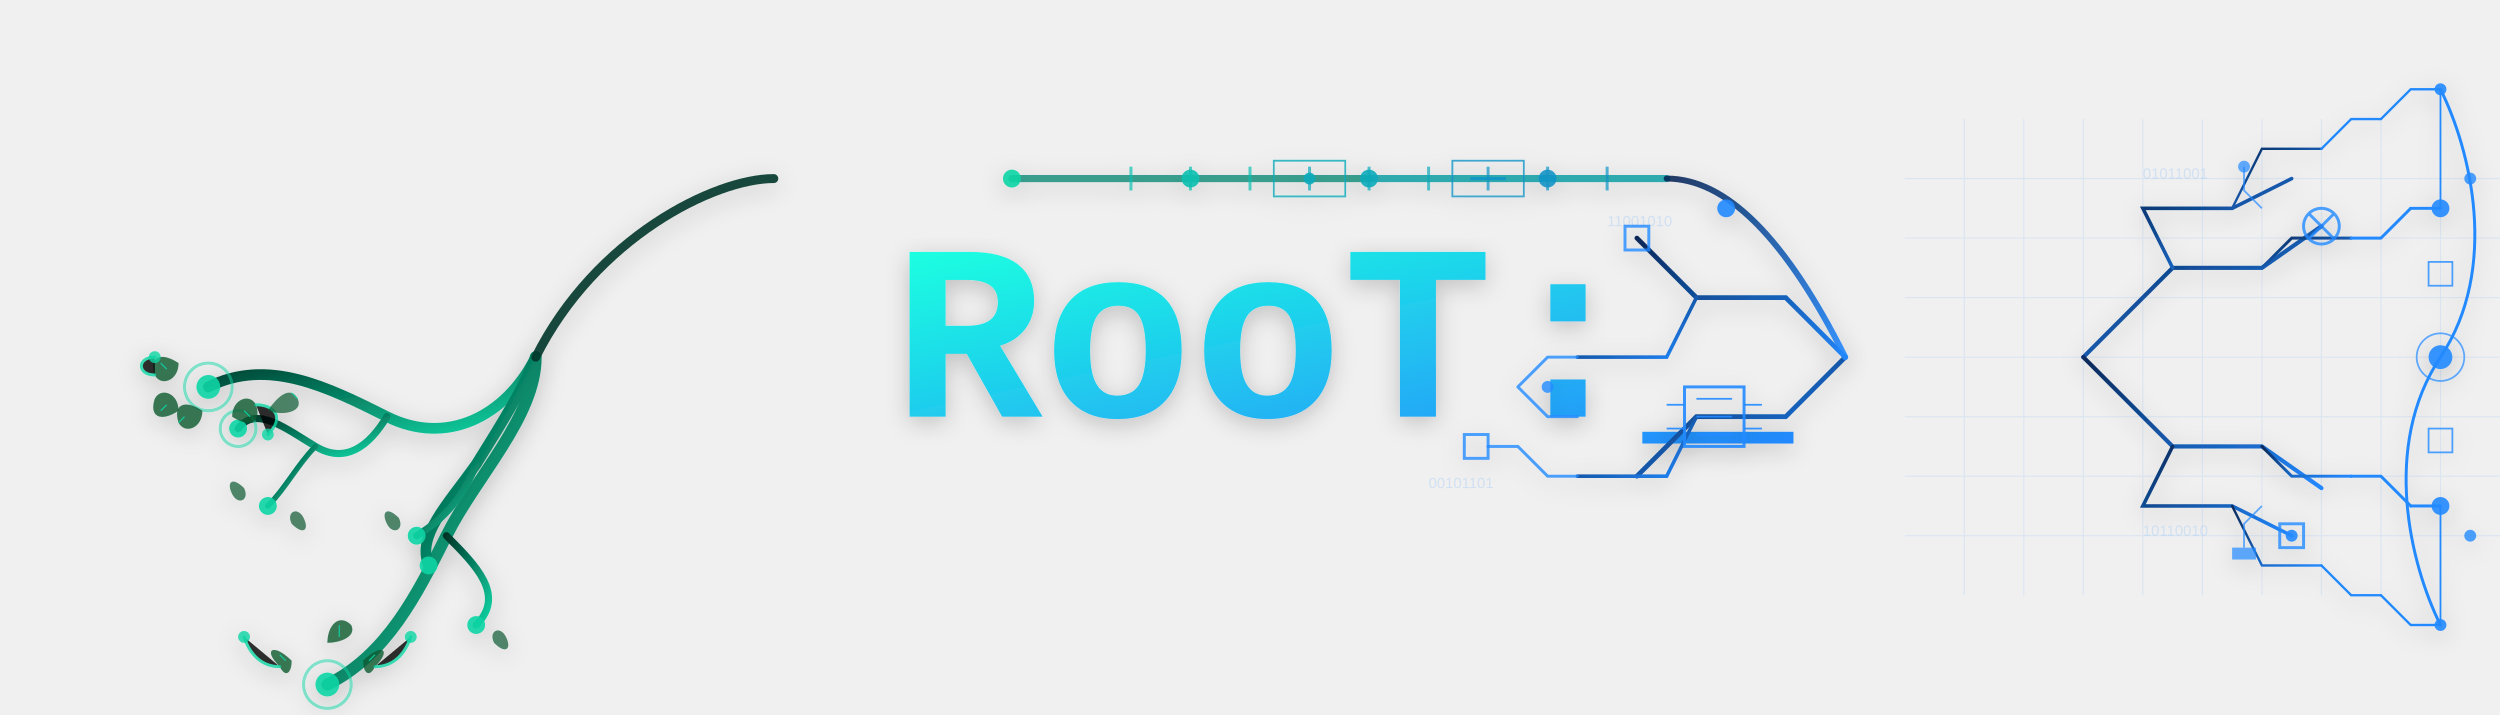
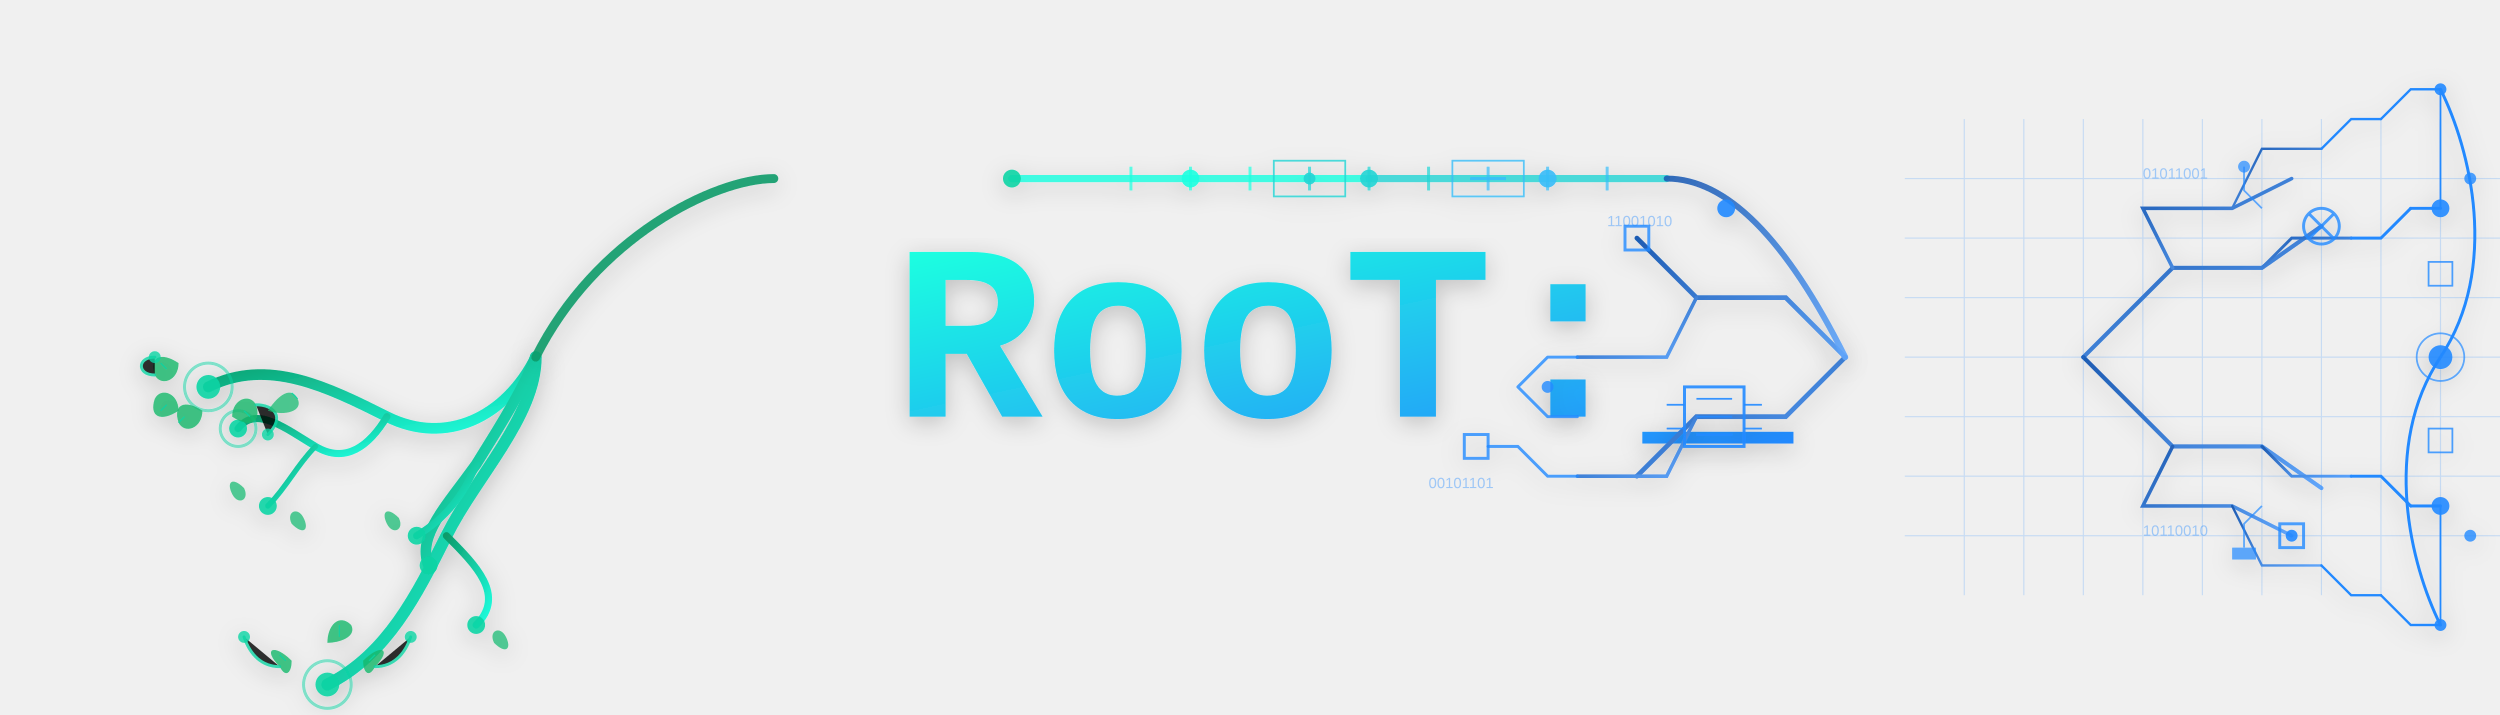
<svg xmlns="http://www.w3.org/2000/svg" viewBox="0 0 420 120">
  <defs>
    <linearGradient id="textGradient" x1="0%" y1="0%" x2="100%" y2="100%">
      <stop offset="0%" stop-color="#1dffe0" />
      <stop offset="100%" stop-color="#2389ff" />
    </linearGradient>
    <linearGradient id="organicGradient" x1="0%" y1="0%" x2="100%" y2="100%">
-       <stop offset="0%" stop-color="#043628" />
-       <stop offset="100%" stop-color="#09d4a4" />
+       <stop offset="0%" stop-color="#0d9b6a" />
+       <stop offset="100%" stop-color="#1dffe0" />
    </linearGradient>
    <linearGradient id="techGradient" x1="0%" y1="0%" x2="100%" y2="100%">
-       <stop offset="0%" stop-color="#072858" />
-       <stop offset="100%" stop-color="#2389ff" />
+       <stop offset="0%" stop-color="#1e5cb3" />
+       <stop offset="100%" stop-color="#60a5fa" />
    </linearGradient>
    <filter id="softShadow" x="-10%" y="-10%" width="120%" height="140%">
      <feGaussianBlur in="SourceAlpha" stdDeviation="2" />
      <feOffset dx="0" dy="1" result="offsetblur" />
      <feComponentTransfer>
        <feFuncA type="linear" slope="0.2" />
      </feComponentTransfer>
      <feMerge>
        <feMergeNode />
        <feMergeNode in="SourceGraphic" />
      </feMerge>
    </filter>
    <filter id="subtleGlow" x="-20%" y="-20%" width="140%" height="140%">
      <feGaussianBlur stdDeviation="1" result="blur" />
      <feComposite in="SourceGraphic" in2="blur" operator="over" />
    </filter>
    <pattern id="subtleTexture" patternUnits="userSpaceOnUse" width="100" height="100" patternTransform="scale(0.15)">
      <rect width="100" height="100" fill="none" />
      <path d="M0,50 L100,50 M50,0 L50,100" stroke="#ffffff" stroke-width="0.5" opacity="0.03" />
    </pattern>
  </defs>
  <rect width="400" height="120" fill="url(#subtleTexture)" opacity="0.5" />
  <g filter="url(#softShadow)">
    <text x="150" y="70" font-family="'Courier New', monospace" font-size="42" font-weight="bold" fill="url(#textGradient)">RooT:_</text>
    <line x1="150" y1="76" x2="265" y2="76" stroke="url(#textGradient)" stroke-width="0.8" opacity="0.7" />
  </g>
  <g filter="url(#softShadow)">
    <path d="M90 60 C90 70, 80 80, 75 90 C70 100, 65 110, 55 115" stroke="url(#organicGradient)" stroke-width="2" fill="none" stroke-linecap="round" />
    <path d="M90 60 C85 70, 75 75, 65 70 C55 65, 45 60, 35 65" stroke="url(#organicGradient)" stroke-width="1.8" fill="none" stroke-linecap="round" />
    <path d="M65 70 C62 75, 58 78, 53 75 C48 72, 43 68, 40 72" stroke="url(#organicGradient)" stroke-width="1.2" fill="none" stroke-linecap="round" />
    <path d="M53 75 C50 78, 48 82, 45 85" stroke="url(#organicGradient)" stroke-width="0.9" fill="none" stroke-linecap="round" />
    <path d="M90 60 C88 65, 85 70, 80 78 C75 85, 70 90, 72 95" stroke="url(#organicGradient)" stroke-width="1.8" fill="none" stroke-linecap="round" />
    <path d="M80 78 C78 83, 75 87, 70 90" stroke="url(#organicGradient)" stroke-width="1.2" fill="none" stroke-linecap="round" />
    <path d="M75 90 C80 95, 85 100, 80 105" stroke="url(#organicGradient)" stroke-width="1.2" fill="none" stroke-linecap="round" />
    <circle cx="35" cy="65" r="2" fill="#09d4a4" opacity="0.9" />
    <circle cx="35" cy="65" r="4" stroke="#09d4a4" stroke-width="0.5" fill="none" opacity="0.5" />
    <circle cx="40" cy="72" r="1.5" fill="#09d4a4" opacity="0.9" />
    <circle cx="40" cy="72" r="3" stroke="#09d4a4" stroke-width="0.5" fill="none" opacity="0.5" />
    <circle cx="45" cy="85" r="1.5" fill="#09d4a4" opacity="0.9" />
    <circle cx="70" cy="90" r="1.5" fill="#09d4a4" opacity="0.9" />
    <circle cx="80" cy="105" r="1.5" fill="#09d4a4" opacity="0.9" />
    <circle cx="55" cy="115" r="2" fill="#09d4a4" opacity="0.9" />
    <circle cx="55" cy="115" r="4" stroke="#09d4a4" stroke-width="0.5" fill="none" opacity="0.5" />
    <circle cx="72" cy="95" r="1.5" fill="#09d4a4" opacity="0.9" />
    <g transform="translate(35, 65)">
-       <path d="M-5,-4 C-8,-6 -10,-5 -9,-2 C-8,0 -5,-1 -5,-4" fill="#075a32" opacity="0.8" />
-       <path d="M-5,4 C-8,6 -10,5 -9,2 C-8,0 -5,1 -5,4" fill="#075a32" opacity="0.8" />
-       <path d="M4,5 C7,7 9,6 8,3 C7,1 4,2 4,5" fill="#075a32" opacity="0.8" />
+       <path d="M-5,-4 C-8,-6 -10,-5 -9,-2 C-8,0 -5,-1 -5,-4" fill="#15b86c" opacity="0.8" />
+       <path d="M-5,4 C-8,6 -10,5 -9,2 C-8,0 -5,1 -5,4" fill="#15b86c" opacity="0.8" />
+       <path d="M4,5 C7,7 9,6 8,3 C7,1 4,2 4,5" fill="#15b86c" opacity="0.8" />
      <path d="M-8,-4 L-7,-3" stroke="#09d4a4" stroke-width="0.2" opacity="0.9" />
      <path d="M-8,4 L-7,3" stroke="#09d4a4" stroke-width="0.2" opacity="0.9" />
      <path d="M7,5 L6,4" stroke="#09d4a4" stroke-width="0.2" opacity="0.9" />
      <path d="M-9,-2 C-12,-2 -12,-5 -9,-5" stroke="#09d4a4" stroke-width="0.5" opacity="0.8" stroke-linecap="round" />
      <circle cx="-9" cy="-5" r="1" fill="#09d4a4" opacity="0.8" />
      <path d="M8,3 C11,3 13,5 10,8" stroke="#09d4a4" stroke-width="0.5" opacity="0.8" stroke-linecap="round" />
      <circle cx="10" cy="8" r="1" fill="#09d4a4" opacity="0.8" />
    </g>
    <g transform="translate(55, 115)">
-       <path d="M-6,-4 C-9,-7 -11,-6 -8,-3 C-7,-1 -6,-2 -6,-4" fill="#075a32" opacity="0.8" />
-       <path d="M6,-4 C9,-7 11,-6 8,-3 C7,-1 6,-2 6,-4" fill="#075a32" opacity="0.8" />
-       <path d="M0,-7 C0,-10 2,-12 4,-10 C5,-8 2,-7 0,-7" fill="#075a32" opacity="0.8" />
+       <path d="M-6,-4 C-9,-7 -11,-6 -8,-3 C-7,-1 -6,-2 -6,-4" fill="#15b86c" opacity="0.8" />
+       <path d="M6,-4 C9,-7 11,-6 8,-3 C7,-1 6,-2 6,-4" fill="#15b86c" opacity="0.8" />
+       <path d="M0,-7 C0,-10 2,-12 4,-10 C5,-8 2,-7 0,-7" fill="#15b86c" opacity="0.8" />
      <path d="M-8,-5 L-7,-4" stroke="#09d4a4" stroke-width="0.2" opacity="0.9" />
      <path d="M8,-5 L7,-4" stroke="#09d4a4" stroke-width="0.2" opacity="0.9" />
      <path d="M2,-10 L2,-8" stroke="#09d4a4" stroke-width="0.2" opacity="0.9" />
      <path d="M-8,-3 C-11,-3 -13,-5 -14,-8" stroke="#09d4a4" stroke-width="0.5" opacity="0.8" stroke-linecap="round" />
      <circle cx="-14" cy="-8" r="1" fill="#09d4a4" opacity="0.8" />
      <path d="M8,-3 C11,-3 13,-5 14,-8" stroke="#09d4a4" stroke-width="0.5" opacity="0.8" stroke-linecap="round" />
      <circle cx="14" cy="-8" r="1" fill="#09d4a4" opacity="0.8" />
    </g>
    <g transform="translate(40, 72)">
-       <path d="M-6,-3 C-9,-5 -11,-4 -10,-1 C-9,1 -6,0 -6,-3" fill="#075a32" opacity="0.8" />
+       <path d="M-6,-3 C-9,-5 -11,-4 -10,-1 C-9,1 -6,0 -6,-3" fill="#15b86c" opacity="0.8" />
      <path d="M-10,-1 L-9,-2" stroke="#09d4a4" stroke-width="0.2" opacity="0.9" />
-       <path d="M5,-3 C7,-6 9,-7 10,-5 C11,-3 8,-2 5,-3" fill="#075a32" opacity="0.7" />
+       <path d="M5,-3 C7,-6 9,-7 10,-5 C11,-3 8,-2 5,-3" fill="#15b86c" opacity="0.7" />
      <path d="M10,-5 L9,-6" stroke="#09d4a4" stroke-width="0.2" opacity="0.9" />
    </g>
    <g transform="translate(45, 85)">
-       <path d="M-4,-3 C-6,-5 -7,-4 -6,-2 C-5,0 -3,-1 -4,-3" fill="#075a32" opacity="0.7" />
-       <path d="M4,3 C6,5 7,4 6,2 C5,0 3,1 4,3" fill="#075a32" opacity="0.7" />
+       <path d="M-4,-3 C-6,-5 -7,-4 -6,-2 C-5,0 -3,-1 -4,-3" fill="#15b86c" opacity="0.7" />
+       <path d="M4,3 C6,5 7,4 6,2 C5,0 3,1 4,3" fill="#15b86c" opacity="0.7" />
    </g>
    <g transform="translate(70, 90)">
-       <path d="M-3,-3 C-5,-5 -6,-4 -5,-2 C-4,0 -2,-1 -3,-3" fill="#075a32" opacity="0.7" />
+       <path d="M-3,-3 C-5,-5 -6,-4 -5,-2 C-4,0 -2,-1 -3,-3" fill="#15b86c" opacity="0.7" />
    </g>
    <g transform="translate(80, 105)">
-       <path d="M3,3 C5,5 6,4 5,2 C4,0 2,1 3,3" fill="#075a32" opacity="0.7" />
+       <path d="M3,3 C5,5 6,4 5,2 C4,0 2,1 3,3" fill="#15b86c" opacity="0.7" />
    </g>
  </g>
  <g filter="url(#softShadow)">
    <path d="M310 60 L350 60" stroke="url(#techGradient)" stroke-width="1" fill="none" stroke-linecap="round" />
    <path d="M310 60 L300 50 L285 50 L275 40" stroke="url(#techGradient)" stroke-width="0.8" fill="none" stroke-linecap="round" />
    <path d="M285 50 L280 60 L265 60" stroke="url(#techGradient)" stroke-width="0.6" fill="none" stroke-linecap="round" />
    <path d="M310 60 L300 70 L285 70 L275 80" stroke="url(#techGradient)" stroke-width="0.8" fill="none" stroke-linecap="round" />
    <path d="M285 70 L280 80 L265 80" stroke="url(#techGradient)" stroke-width="0.6" fill="none" stroke-linecap="round" />
    <path d="M350 60 L365 45 L380 45 L390 38" stroke="url(#techGradient)" stroke-width="0.7" fill="none" stroke-linecap="round" />
    <path d="M380 45 L385 40 L395 40" stroke="url(#techGradient)" stroke-width="0.5" fill="none" stroke-linecap="round" />
    <path d="M365 45 L360 35 L375 35 L385 30" stroke="url(#techGradient)" stroke-width="0.6" fill="none" stroke-linecap="round" />
    <path d="M375 35 L380 25 L390 25" stroke="url(#techGradient)" stroke-width="0.4" fill="none" stroke-linecap="round" />
    <path d="M350 60 L365 75 L380 75 L390 82" stroke="url(#techGradient)" stroke-width="0.7" fill="none" stroke-linecap="round" />
    <path d="M380 75 L385 80 L395 80" stroke="url(#techGradient)" stroke-width="0.5" fill="none" stroke-linecap="round" />
    <path d="M365 75 L360 85 L375 85 L385 90" stroke="url(#techGradient)" stroke-width="0.6" fill="none" stroke-linecap="round" />
    <path d="M375 85 L380 95 L390 95" stroke="url(#techGradient)" stroke-width="0.4" fill="none" stroke-linecap="round" />
    <path d="M395 40 L400 40 L405 35" stroke="#2389ff" stroke-width="0.5" fill="none" stroke-linecap="round" />
    <path d="M405 35 L410 35" stroke="#2389ff" stroke-width="0.5" fill="none" stroke-linecap="round" />
    <circle cx="410" cy="35" r="1.5" fill="#2389ff" opacity="0.9" />
    <path d="M390 25 L395 20 L400 20" stroke="#2389ff" stroke-width="0.4" fill="none" stroke-linecap="round" />
    <path d="M400 20 L405 15 L410 15" stroke="#2389ff" stroke-width="0.4" fill="none" stroke-linecap="round" />
    <circle cx="410" cy="15" r="1" fill="#2389ff" opacity="0.9" />
    <path d="M410 15 L410 25 L410 35" stroke="#2389ff" stroke-width="0.3" fill="none" stroke-linecap="round" />
    <path d="M395 80 L400 80 L405 85" stroke="#2389ff" stroke-width="0.5" fill="none" stroke-linecap="round" />
    <path d="M405 85 L410 85" stroke="#2389ff" stroke-width="0.5" fill="none" stroke-linecap="round" />
    <circle cx="410" cy="85" r="1.5" fill="#2389ff" opacity="0.9" />
    <path d="M390 95 L395 100 L400 100" stroke="#2389ff" stroke-width="0.4" fill="none" stroke-linecap="round" />
    <path d="M400 100 L405 105 L410 105" stroke="#2389ff" stroke-width="0.4" fill="none" stroke-linecap="round" />
    <circle cx="410" cy="105" r="1" fill="#2389ff" opacity="0.9" />
    <path d="M410 85 L410 95 L410 105" stroke="#2389ff" stroke-width="0.3" fill="none" stroke-linecap="round" />
    <path d="M410 15 C415 25, 420 45, 410 60 C400 75, 405 95, 410 105" stroke="#2389ff" stroke-width="0.5" fill="none" stroke-linecap="round" />
    <circle cx="410" cy="60" r="2" fill="#2389ff" opacity="0.9" />
    <circle cx="410" cy="60" r="4" stroke="#2389ff" stroke-width="0.3" fill="none" opacity="0.7" />
    <circle cx="415" cy="30" r="1" fill="#2389ff" opacity="0.8" />
    <circle cx="415" cy="90" r="1" fill="#2389ff" opacity="0.8" />
    <rect x="408" y="44" width="4" height="4" stroke="#2389ff" stroke-width="0.3" fill="none" opacity="0.8" />
    <rect x="408" y="72" width="4" height="4" stroke="#2389ff" stroke-width="0.3" fill="none" opacity="0.8" />
    <rect x="273" y="38" width="4" height="4" stroke="#2389ff" stroke-width="0.5" fill="none" opacity="0.8" />
    <path d="M265 60 L260 60 L255 65 L260 70 L265 70" stroke="#2389ff" stroke-width="0.5" fill="none" opacity="0.8" stroke-linecap="round" stroke-linejoin="round" />
    <circle cx="260" cy="65" r="1" fill="#2389ff" opacity="0.8" />
    <path d="M265 80 L260 80 L255 75 L250 75" stroke="#2389ff" stroke-width="0.5" fill="none" opacity="0.8" stroke-linecap="round" />
    <rect x="246" y="73" width="4" height="4" stroke="#2389ff" stroke-width="0.5" fill="none" opacity="0.8" />
    <g transform="translate(390, 38)">
      <circle cx="0" cy="0" r="3" stroke="#2389ff" stroke-width="0.5" fill="none" opacity="0.8" />
      <path d="M-2,-2 L2,2 M-2,2 L2,-2" stroke="#2389ff" stroke-width="0.5" opacity="0.8" />
    </g>
    <g transform="translate(385, 90)">
      <rect x="-2" y="-2" width="4" height="4" stroke="#2389ff" stroke-width="0.5" fill="none" opacity="0.8" />
      <circle cx="0" cy="0" r="1" fill="#2389ff" opacity="0.9" />
    </g>
    <path d="M380 35 L377 32 L377 28" stroke="#2389ff" stroke-width="0.3" fill="none" opacity="0.7" />
    <circle cx="377" cy="28" r="1" fill="#2389ff" opacity="0.7" />
    <path d="M380 85 L377 88 L377 92" stroke="#2389ff" stroke-width="0.3" fill="none" opacity="0.7" />
    <rect x="375" y="92" width="4" height="2" fill="#2389ff" opacity="0.7" />
    <rect x="283" y="65" width="10" height="10" stroke="#2389ff" stroke-width="0.5" fill="none" opacity="0.9" />
    <line x1="285" y1="67" x2="291" y2="67" stroke="#2389ff" stroke-width="0.3" opacity="0.9" />
    <line x1="285" y1="70" x2="291" y2="70" stroke="#2389ff" stroke-width="0.3" opacity="0.9" />
    <line x1="285" y1="73" x2="291" y2="73" stroke="#2389ff" stroke-width="0.3" opacity="0.9" />
    <path d="M283 68 L280 68 M283 72 L280 72" stroke="#2389ff" stroke-width="0.3" opacity="0.9" />
    <path d="M293 68 L296 68 M293 72 L296 72" stroke="#2389ff" stroke-width="0.3" opacity="0.9" />
  </g>
  <g filter="url(#softShadow)">
-     <path d="M90 60 C100 40, 120 30, 130 30" stroke="#043628" stroke-width="1.5" fill="none" opacity="0.9" stroke-linecap="round" />
+     <path d="M90 60 C100 40, 120 30, 130 30" stroke="#0d9b6a" stroke-width="1.5" fill="none" opacity="0.9" stroke-linecap="round" />
    <path d="M130 30 C140 30, 150 30, 170 30" stroke="url(#organicGradient)" stroke-width="1.3" fill="none" opacity="0.8" stroke-linecap="round" />
-     <path d="M170 30 C190 30, 210 30, 230 30" stroke="#088a75" stroke-width="1.2" fill="none" opacity="0.8" stroke-linecap="round" />
-     <path d="M230 30 C250 30, 270 30, 280 30" stroke="#0599a0" stroke-width="1.2" fill="none" opacity="0.8" stroke-linecap="round" />
+     <path d="M170 30 C190 30, 210 30, 230 30" stroke="#1dffe0" stroke-width="1.2" fill="none" opacity="0.8" stroke-linecap="round" />
+     <path d="M230 30 C250 30, 270 30, 280 30" stroke="#20d4d4" stroke-width="1.2" fill="none" opacity="0.8" stroke-linecap="round" />
    <path d="M280 30 C290 30, 300 40, 310 60" stroke="url(#techGradient)" stroke-width="1" fill="none" opacity="0.9" stroke-linecap="round" />
    <circle cx="170" cy="30" r="1.5" fill="#09d4a4" opacity="0.9" />
-     <circle cx="200" cy="30" r="1.5" fill="#0cbfb0" opacity="0.9" />
-     <circle cx="230" cy="30" r="1.5" fill="#0faaba" opacity="0.9" />
-     <circle cx="260" cy="30" r="1.5" fill="#1294c5" opacity="0.9" />
+     <circle cx="200" cy="30" r="1.5" fill="#1dffe0" opacity="0.9" />
+     <circle cx="230" cy="30" r="1.5" fill="#20d4d4" opacity="0.9" />
+     <circle cx="260" cy="30" r="1.5" fill="#38bdf8" opacity="0.9" />
    <circle cx="290" cy="35" r="1.5" fill="#2389ff" opacity="0.9" />
-     <line x1="190" y1="28" x2="190" y2="32" stroke="#0cbfb0" stroke-width="0.5" opacity="0.7" />
-     <line x1="200" y1="28" x2="200" y2="32" stroke="#0cbfb0" stroke-width="0.5" opacity="0.7" />
-     <line x1="210" y1="28" x2="210" y2="32" stroke="#0cbfb0" stroke-width="0.5" opacity="0.7" />
-     <line x1="220" y1="28" x2="220" y2="32" stroke="#0faaba" stroke-width="0.5" opacity="0.7" />
-     <line x1="230" y1="28" x2="230" y2="32" stroke="#0faaba" stroke-width="0.5" opacity="0.7" />
-     <line x1="240" y1="28" x2="240" y2="32" stroke="#0faaba" stroke-width="0.5" opacity="0.7" />
-     <line x1="250" y1="28" x2="250" y2="32" stroke="#1294c5" stroke-width="0.5" opacity="0.7" />
-     <line x1="260" y1="28" x2="260" y2="32" stroke="#1294c5" stroke-width="0.5" opacity="0.7" />
-     <line x1="270" y1="28" x2="270" y2="32" stroke="#1294c5" stroke-width="0.5" opacity="0.7" />
-     <rect x="214" y="27" width="12" height="6" fill="none" stroke="#0faaba" stroke-width="0.3" opacity="0.8" />
-     <circle cx="220" cy="30" r="1" fill="#0faaba" opacity="0.9" />
-     <rect x="244" y="27" width="12" height="6" fill="none" stroke="#1294c5" stroke-width="0.3" opacity="0.8" />
-     <line x1="247" y1="30" x2="253" y2="30" stroke="#1294c5" stroke-width="0.5" opacity="0.9" />
-   </g>
-   <g opacity="0.15">
+     <line x1="190" y1="28" x2="190" y2="32" stroke="#1dffe0" stroke-width="0.5" opacity="0.7" />
+     <line x1="200" y1="28" x2="200" y2="32" stroke="#1dffe0" stroke-width="0.5" opacity="0.7" />
+     <line x1="210" y1="28" x2="210" y2="32" stroke="#1dffe0" stroke-width="0.5" opacity="0.7" />
+     <line x1="220" y1="28" x2="220" y2="32" stroke="#20d4d4" stroke-width="0.5" opacity="0.7" />
+     <line x1="230" y1="28" x2="230" y2="32" stroke="#20d4d4" stroke-width="0.5" opacity="0.7" />
+     <line x1="240" y1="28" x2="240" y2="32" stroke="#20d4d4" stroke-width="0.5" opacity="0.7" />
+     <line x1="250" y1="28" x2="250" y2="32" stroke="#38bdf8" stroke-width="0.5" opacity="0.7" />
+     <line x1="260" y1="28" x2="260" y2="32" stroke="#38bdf8" stroke-width="0.5" opacity="0.7" />
+     <line x1="270" y1="28" x2="270" y2="32" stroke="#38bdf8" stroke-width="0.5" opacity="0.7" />
+     <rect x="214" y="27" width="12" height="6" fill="none" stroke="#20d4d4" stroke-width="0.3" opacity="0.8" />
+     <circle cx="220" cy="30" r="1" fill="#20d4d4" opacity="0.9" />
+     <rect x="244" y="27" width="12" height="6" fill="none" stroke="#38bdf8" stroke-width="0.3" opacity="0.8" />
+     <line x1="247" y1="30" x2="253" y2="30" stroke="#38bdf8" stroke-width="0.5" opacity="0.9" />
+   </g>
+   <g opacity="0.4">
    <text x="360" y="30" font-family="'Arial', sans-serif" font-size="2.5" fill="#2389ff">01011001</text>
    <text x="360" y="90" font-family="'Arial', sans-serif" font-size="2.5" fill="#2389ff">10110010</text>
    <text x="270" y="38" font-family="'Arial', sans-serif" font-size="2.5" fill="#2389ff">11001010</text>
    <text x="240" y="82" font-family="'Arial', sans-serif" font-size="2.5" fill="#2389ff">00101101</text>
  </g>
-   <g opacity="0.1">
+   <g opacity="0.2">
    <line x1="320" y1="30" x2="420" y2="30" stroke="#2389ff" stroke-width="0.2" />
    <line x1="320" y1="40" x2="420" y2="40" stroke="#2389ff" stroke-width="0.2" />
    <line x1="320" y1="50" x2="420" y2="50" stroke="#2389ff" stroke-width="0.2" />
    <line x1="320" y1="60" x2="420" y2="60" stroke="#2389ff" stroke-width="0.2" />
    <line x1="320" y1="70" x2="420" y2="70" stroke="#2389ff" stroke-width="0.2" />
    <line x1="320" y1="80" x2="420" y2="80" stroke="#2389ff" stroke-width="0.2" />
    <line x1="320" y1="90" x2="420" y2="90" stroke="#2389ff" stroke-width="0.2" />
    <line x1="330" y1="20" x2="330" y2="100" stroke="#2389ff" stroke-width="0.2" />
    <line x1="340" y1="20" x2="340" y2="100" stroke="#2389ff" stroke-width="0.2" />
    <line x1="350" y1="20" x2="350" y2="100" stroke="#2389ff" stroke-width="0.2" />
    <line x1="360" y1="20" x2="360" y2="100" stroke="#2389ff" stroke-width="0.2" />
    <line x1="370" y1="20" x2="370" y2="100" stroke="#2389ff" stroke-width="0.2" />
    <line x1="380" y1="20" x2="380" y2="100" stroke="#2389ff" stroke-width="0.2" />
    <line x1="390" y1="20" x2="390" y2="100" stroke="#2389ff" stroke-width="0.2" />
    <line x1="400" y1="20" x2="400" y2="100" stroke="#2389ff" stroke-width="0.2" />
    <line x1="410" y1="20" x2="410" y2="100" stroke="#2389ff" stroke-width="0.2" />
  </g>
</svg>
